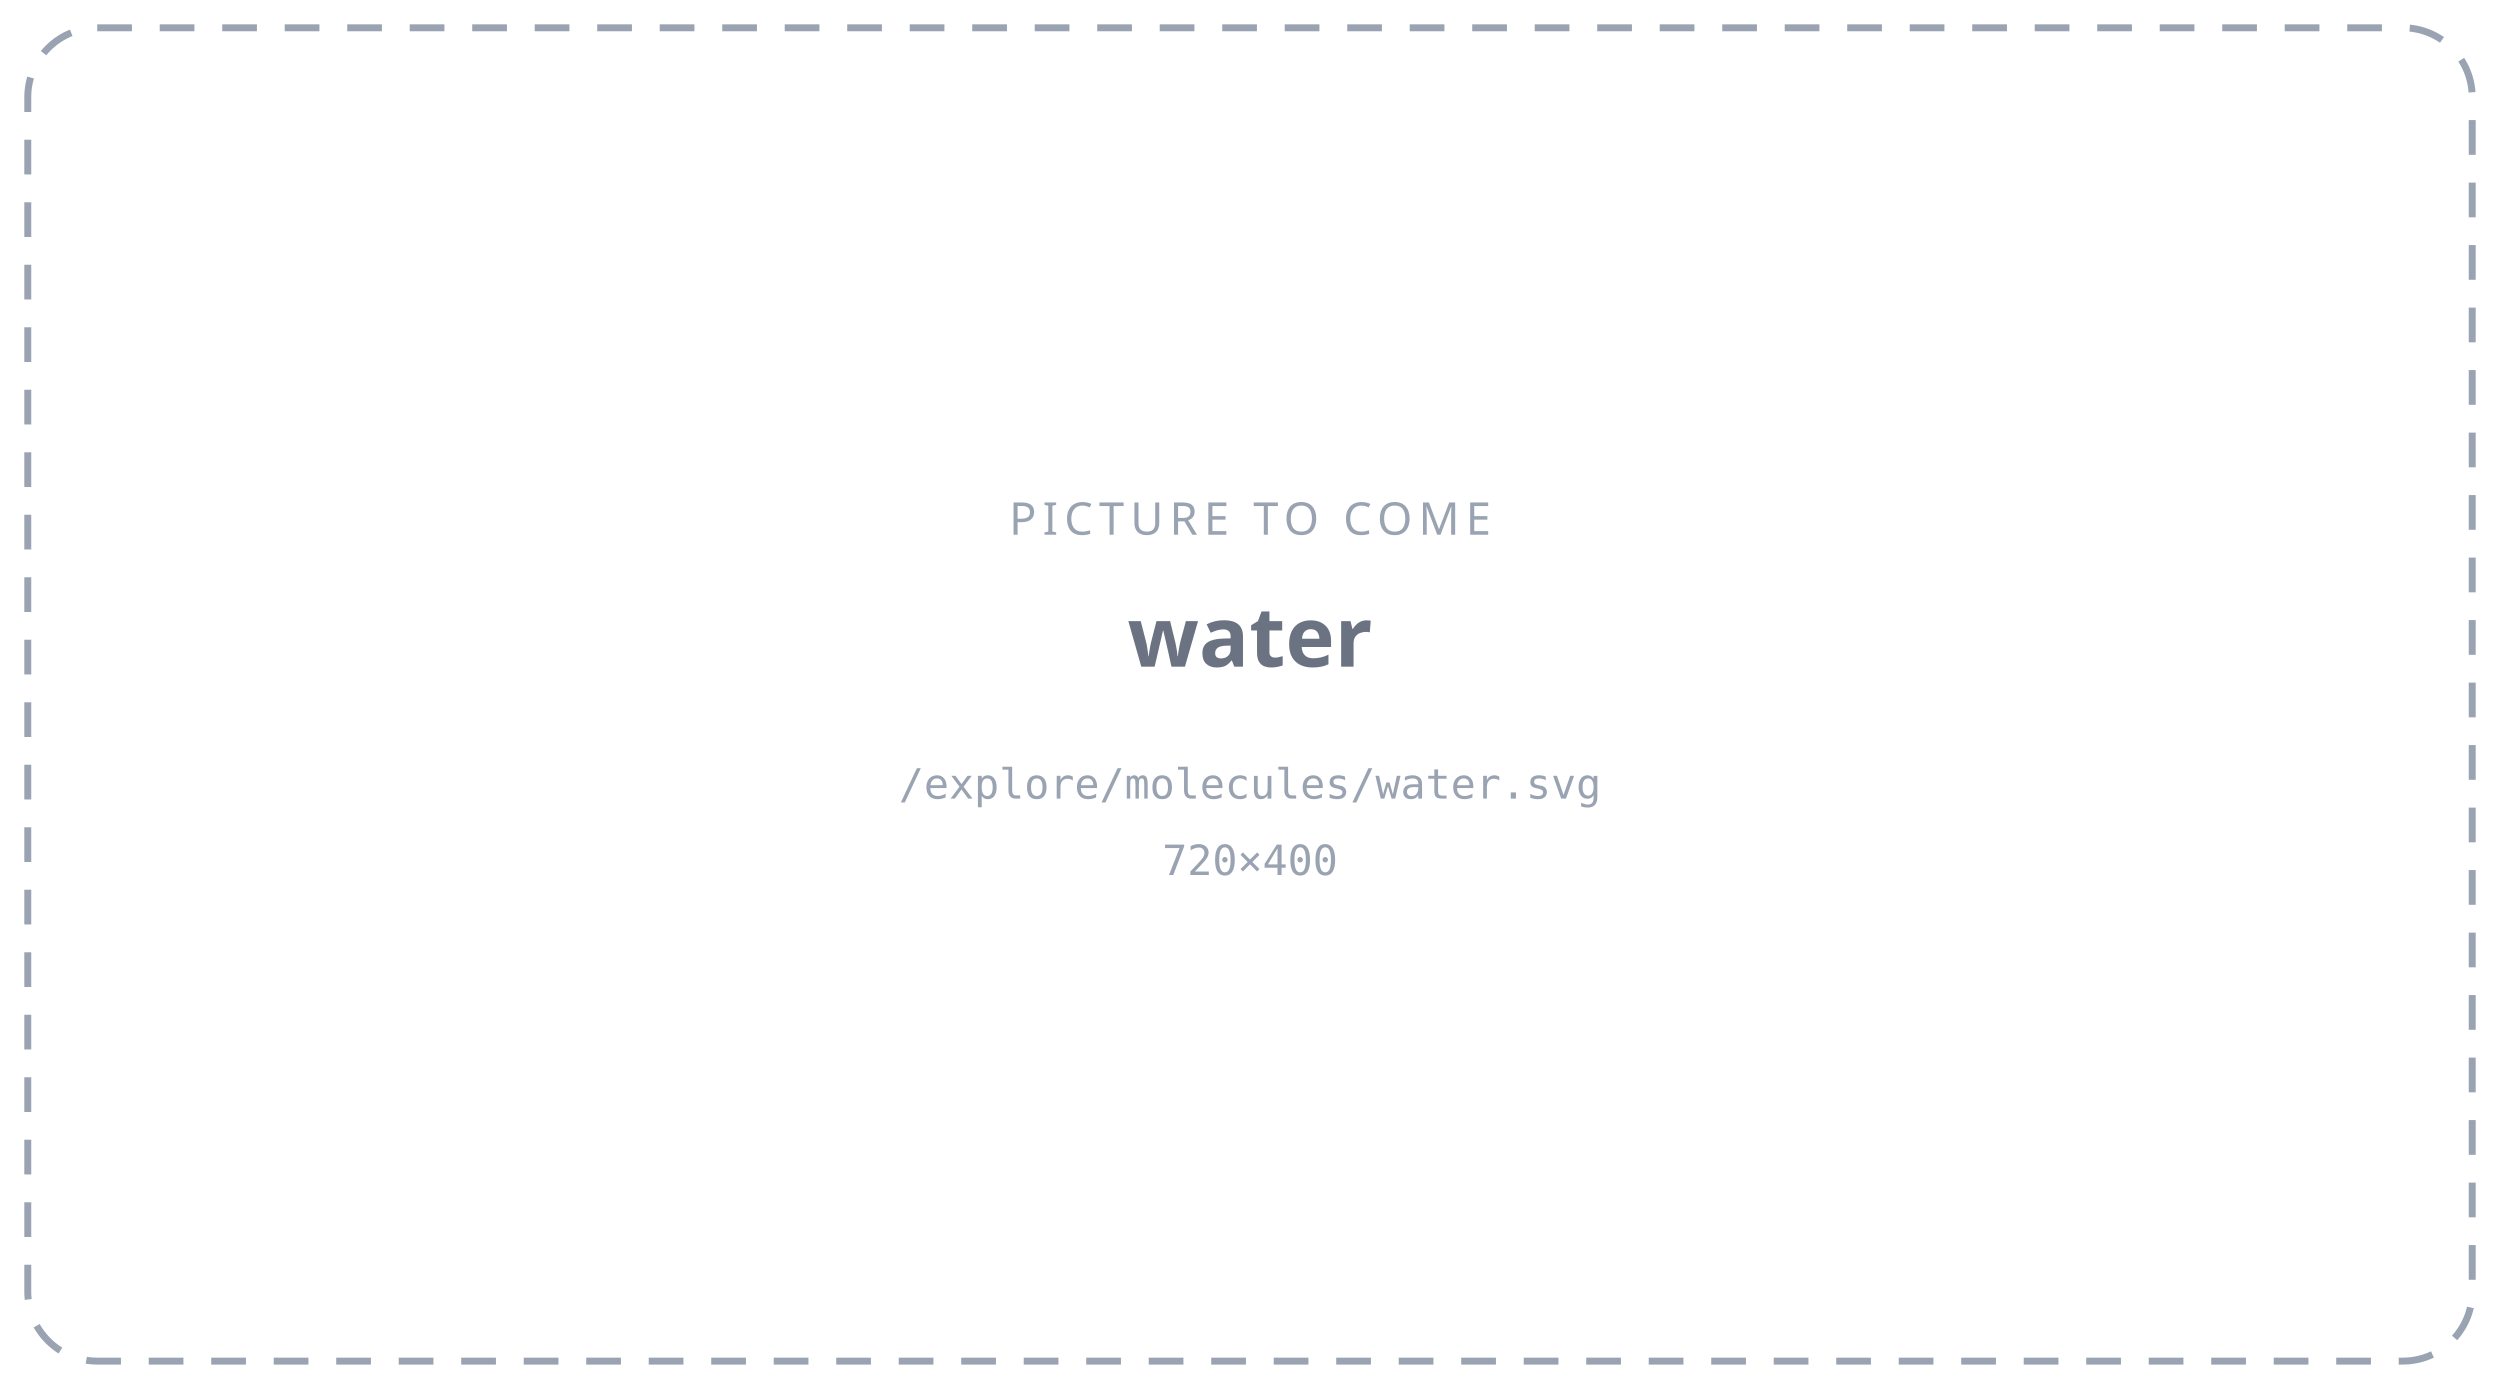
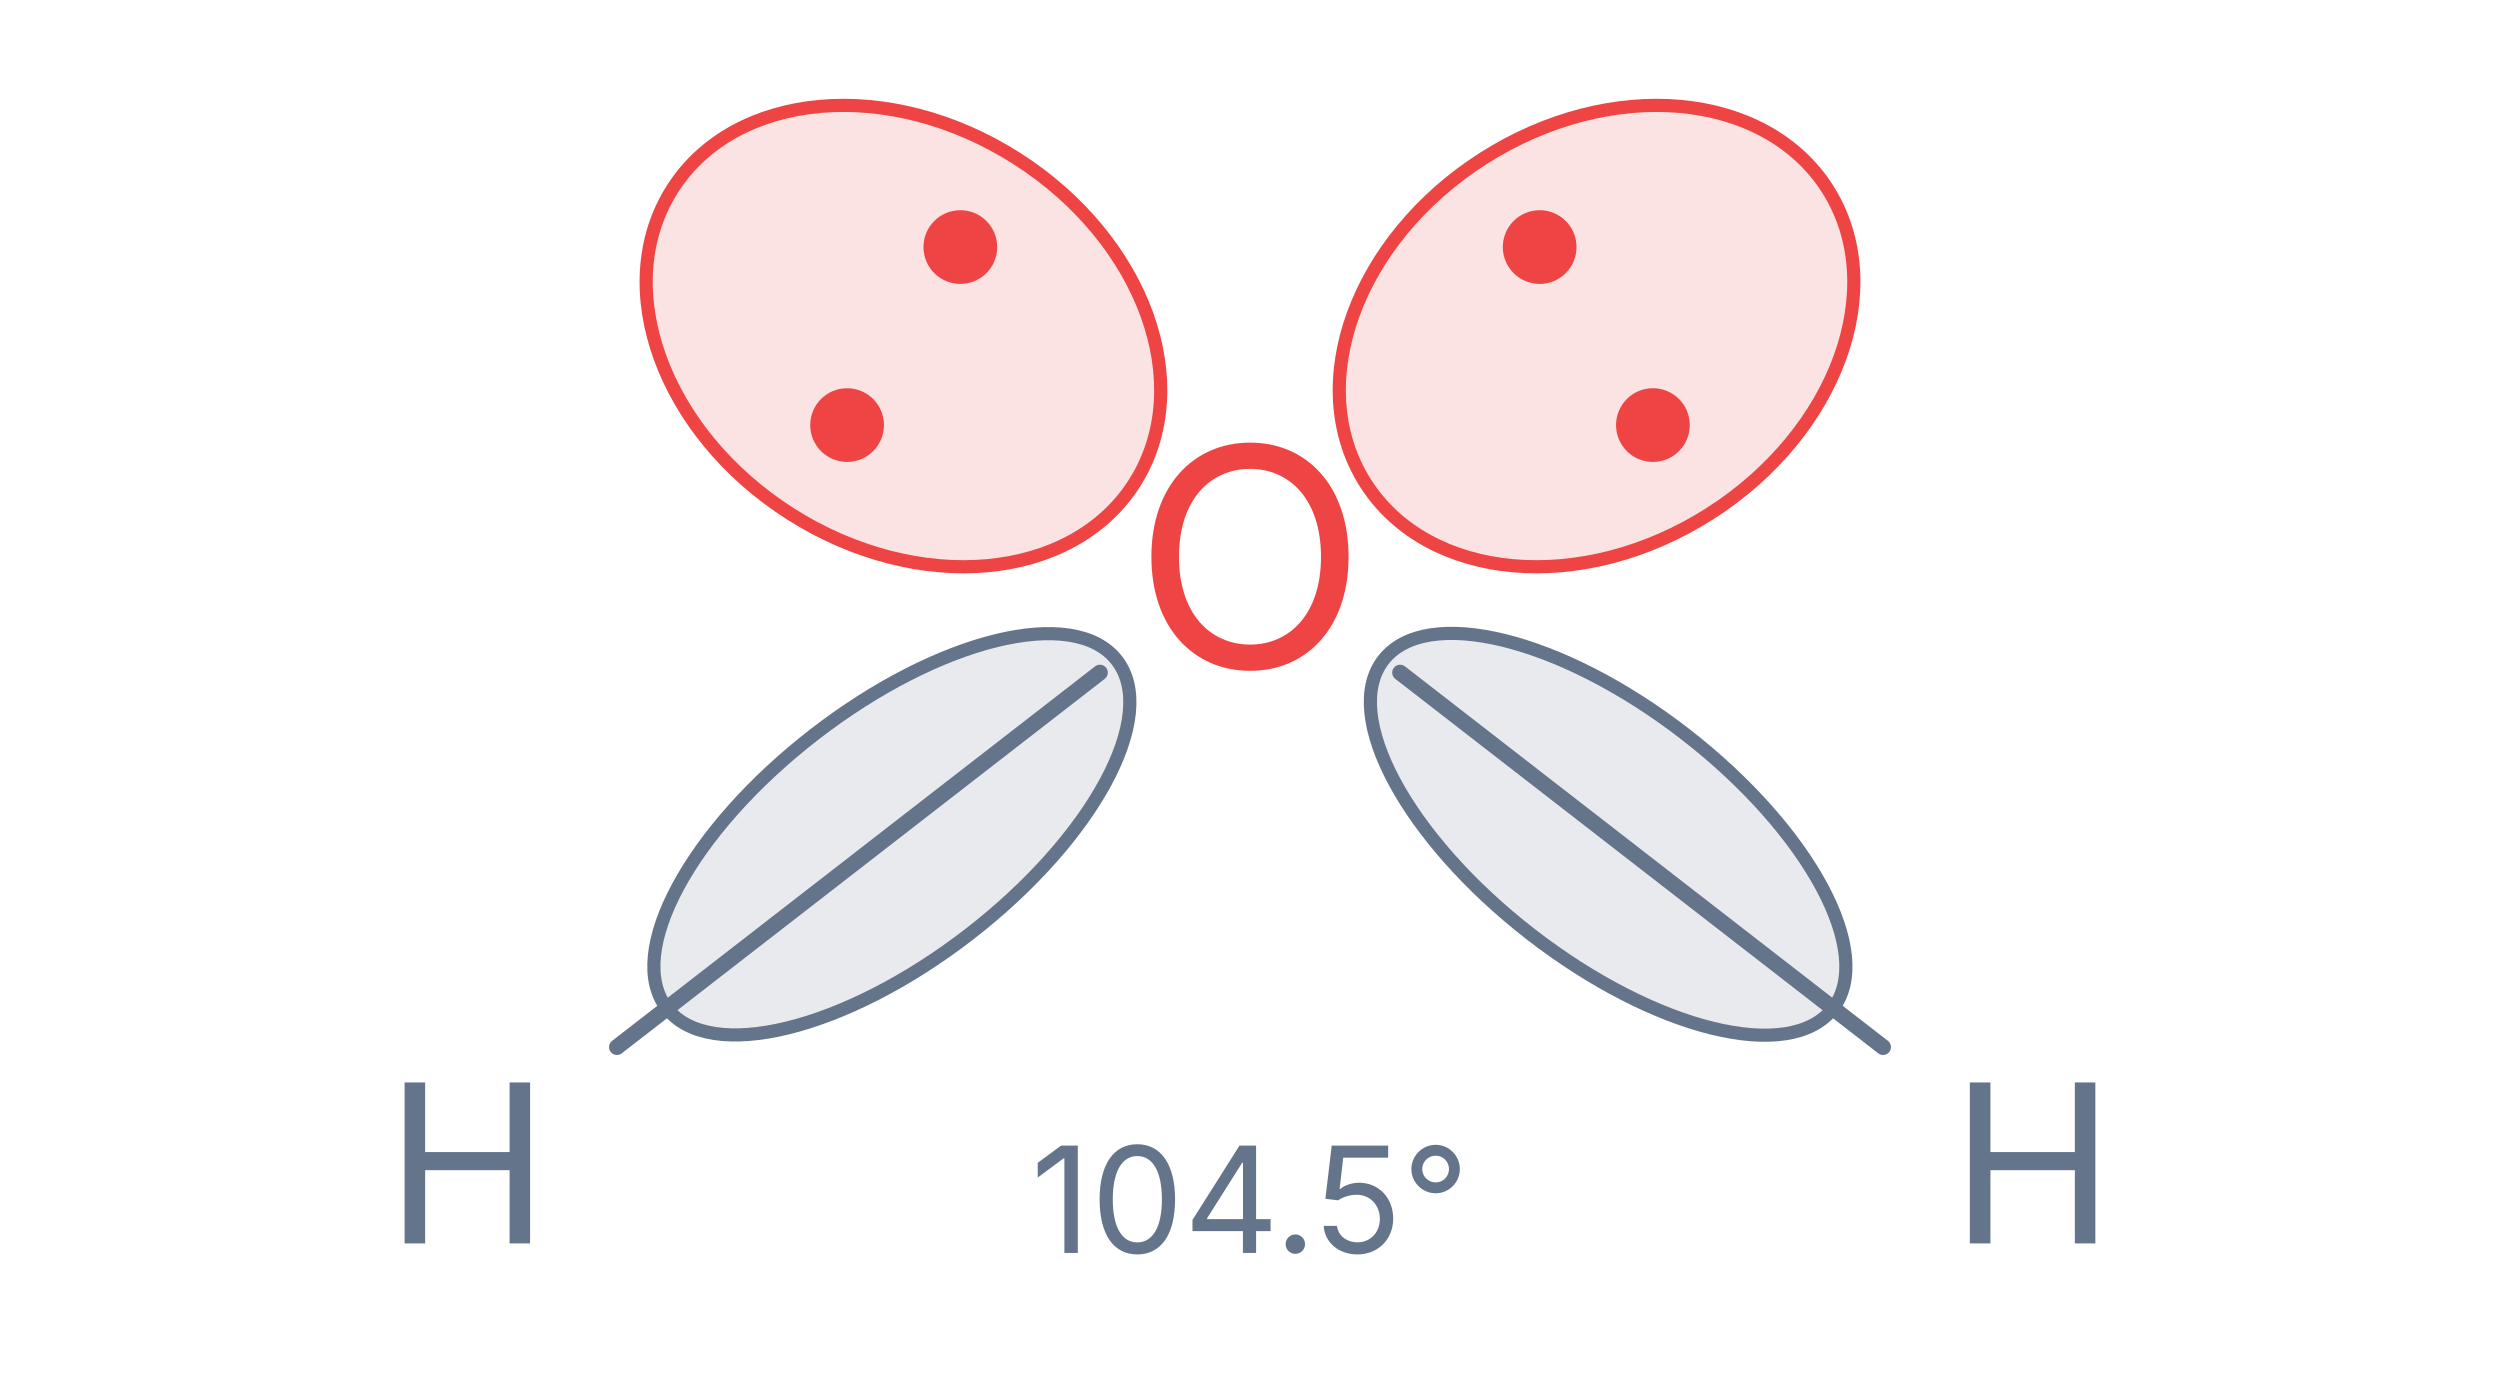
- <svg xmlns="http://www.w3.org/2000/svg" viewBox="0 0 720 400" width="720" height="400" role="img" aria-label="Placeholder">
-   <rect x="8" y="8" width="704" height="384" rx="20" fill="none" stroke="#9aa3b2" stroke-width="2" stroke-dasharray="10 8" />
-   <text x="360" y="154" text-anchor="middle" font-family="system-ui, sans-serif" font-size="13" letter-spacing="1.8" fill="#9aa3b2">PICTURE TO COME</text>
-   <text x="360" y="192" text-anchor="middle" font-family="system-ui, sans-serif" font-size="24" font-weight="700" fill="#6b7382">water</text>
-   <text x="360" y="230" text-anchor="middle" font-family="ui-monospace, monospace" font-size="12" fill="#9aa3b2">/explore/molecules/water.svg</text>
-   <text x="360" y="252" text-anchor="middle" font-family="ui-monospace, monospace" font-size="12" fill="#9aa3b2">720×400</text>
+ <svg xmlns="http://www.w3.org/2000/svg" viewBox="-237.34 -105.71 474.68 263.71" width="720" height="400" id="water" role="img">
+   <style>
+     #water text { font-family: system-ui, -apple-system, "Segoe UI", sans-serif; }
+     #water line { stroke-linecap: round; }
+     #water polygon { stroke-linejoin: round; }
+   </style>
+   <ellipse cx="-68" cy="52.7" rx="54" ry="24" transform="rotate(142.3 -68 52.7)" fill="#64748b" fill-opacity="0.15" stroke="#64748b" stroke-width="2.5" />
+   <line x1="-28.5" y1="22" x2="-120.2" y2="93.1" stroke="#64748b" stroke-width="3" />
+   <text x="-148.6" y="115.1" text-anchor="middle" dominant-baseline="central" font-size="42" fill="#64748b">H</text>
+   <ellipse cx="68" cy="52.7" rx="54" ry="24" transform="rotate(37.8 68 52.7)" fill="#64748b" fill-opacity="0.15" stroke="#64748b" stroke-width="2.5" />
+   <line x1="28.5" y1="22" x2="120.2" y2="93.1" stroke="#64748b" stroke-width="3" />
+   <text x="148.6" y="115.1" text-anchor="middle" dominant-baseline="central" font-size="42" fill="#64748b">H</text>
+   <ellipse cx="-65.8" cy="-41.9" rx="52" ry="40" transform="rotate(-147.5 -65.8 -41.9)" fill="#ef4444" fill-opacity="0.15" stroke="#ef4444" stroke-width="2.5" />
+   <circle cx="-55" cy="-58.8" r="7" fill="#ef4444" />
+   <circle cx="-76.5" cy="-25" r="7" fill="#ef4444" />
+   <ellipse cx="65.8" cy="-41.9" rx="52" ry="40" transform="rotate(-32.5 65.8 -41.9)" fill="#ef4444" fill-opacity="0.15" stroke="#ef4444" stroke-width="2.5" />
+   <circle cx="76.5" cy="-25" r="7" fill="#ef4444" />
+   <circle cx="55" cy="-58.8" r="7" fill="#ef4444" />
+   <text x="0" y="122" text-anchor="middle" dominant-baseline="central" font-size="28" fill="#64748b">104.5°</text>
+   <text x="0" y="0" text-anchor="middle" dominant-baseline="central" font-size="58" fill="#ef4444">O</text>
</svg>
